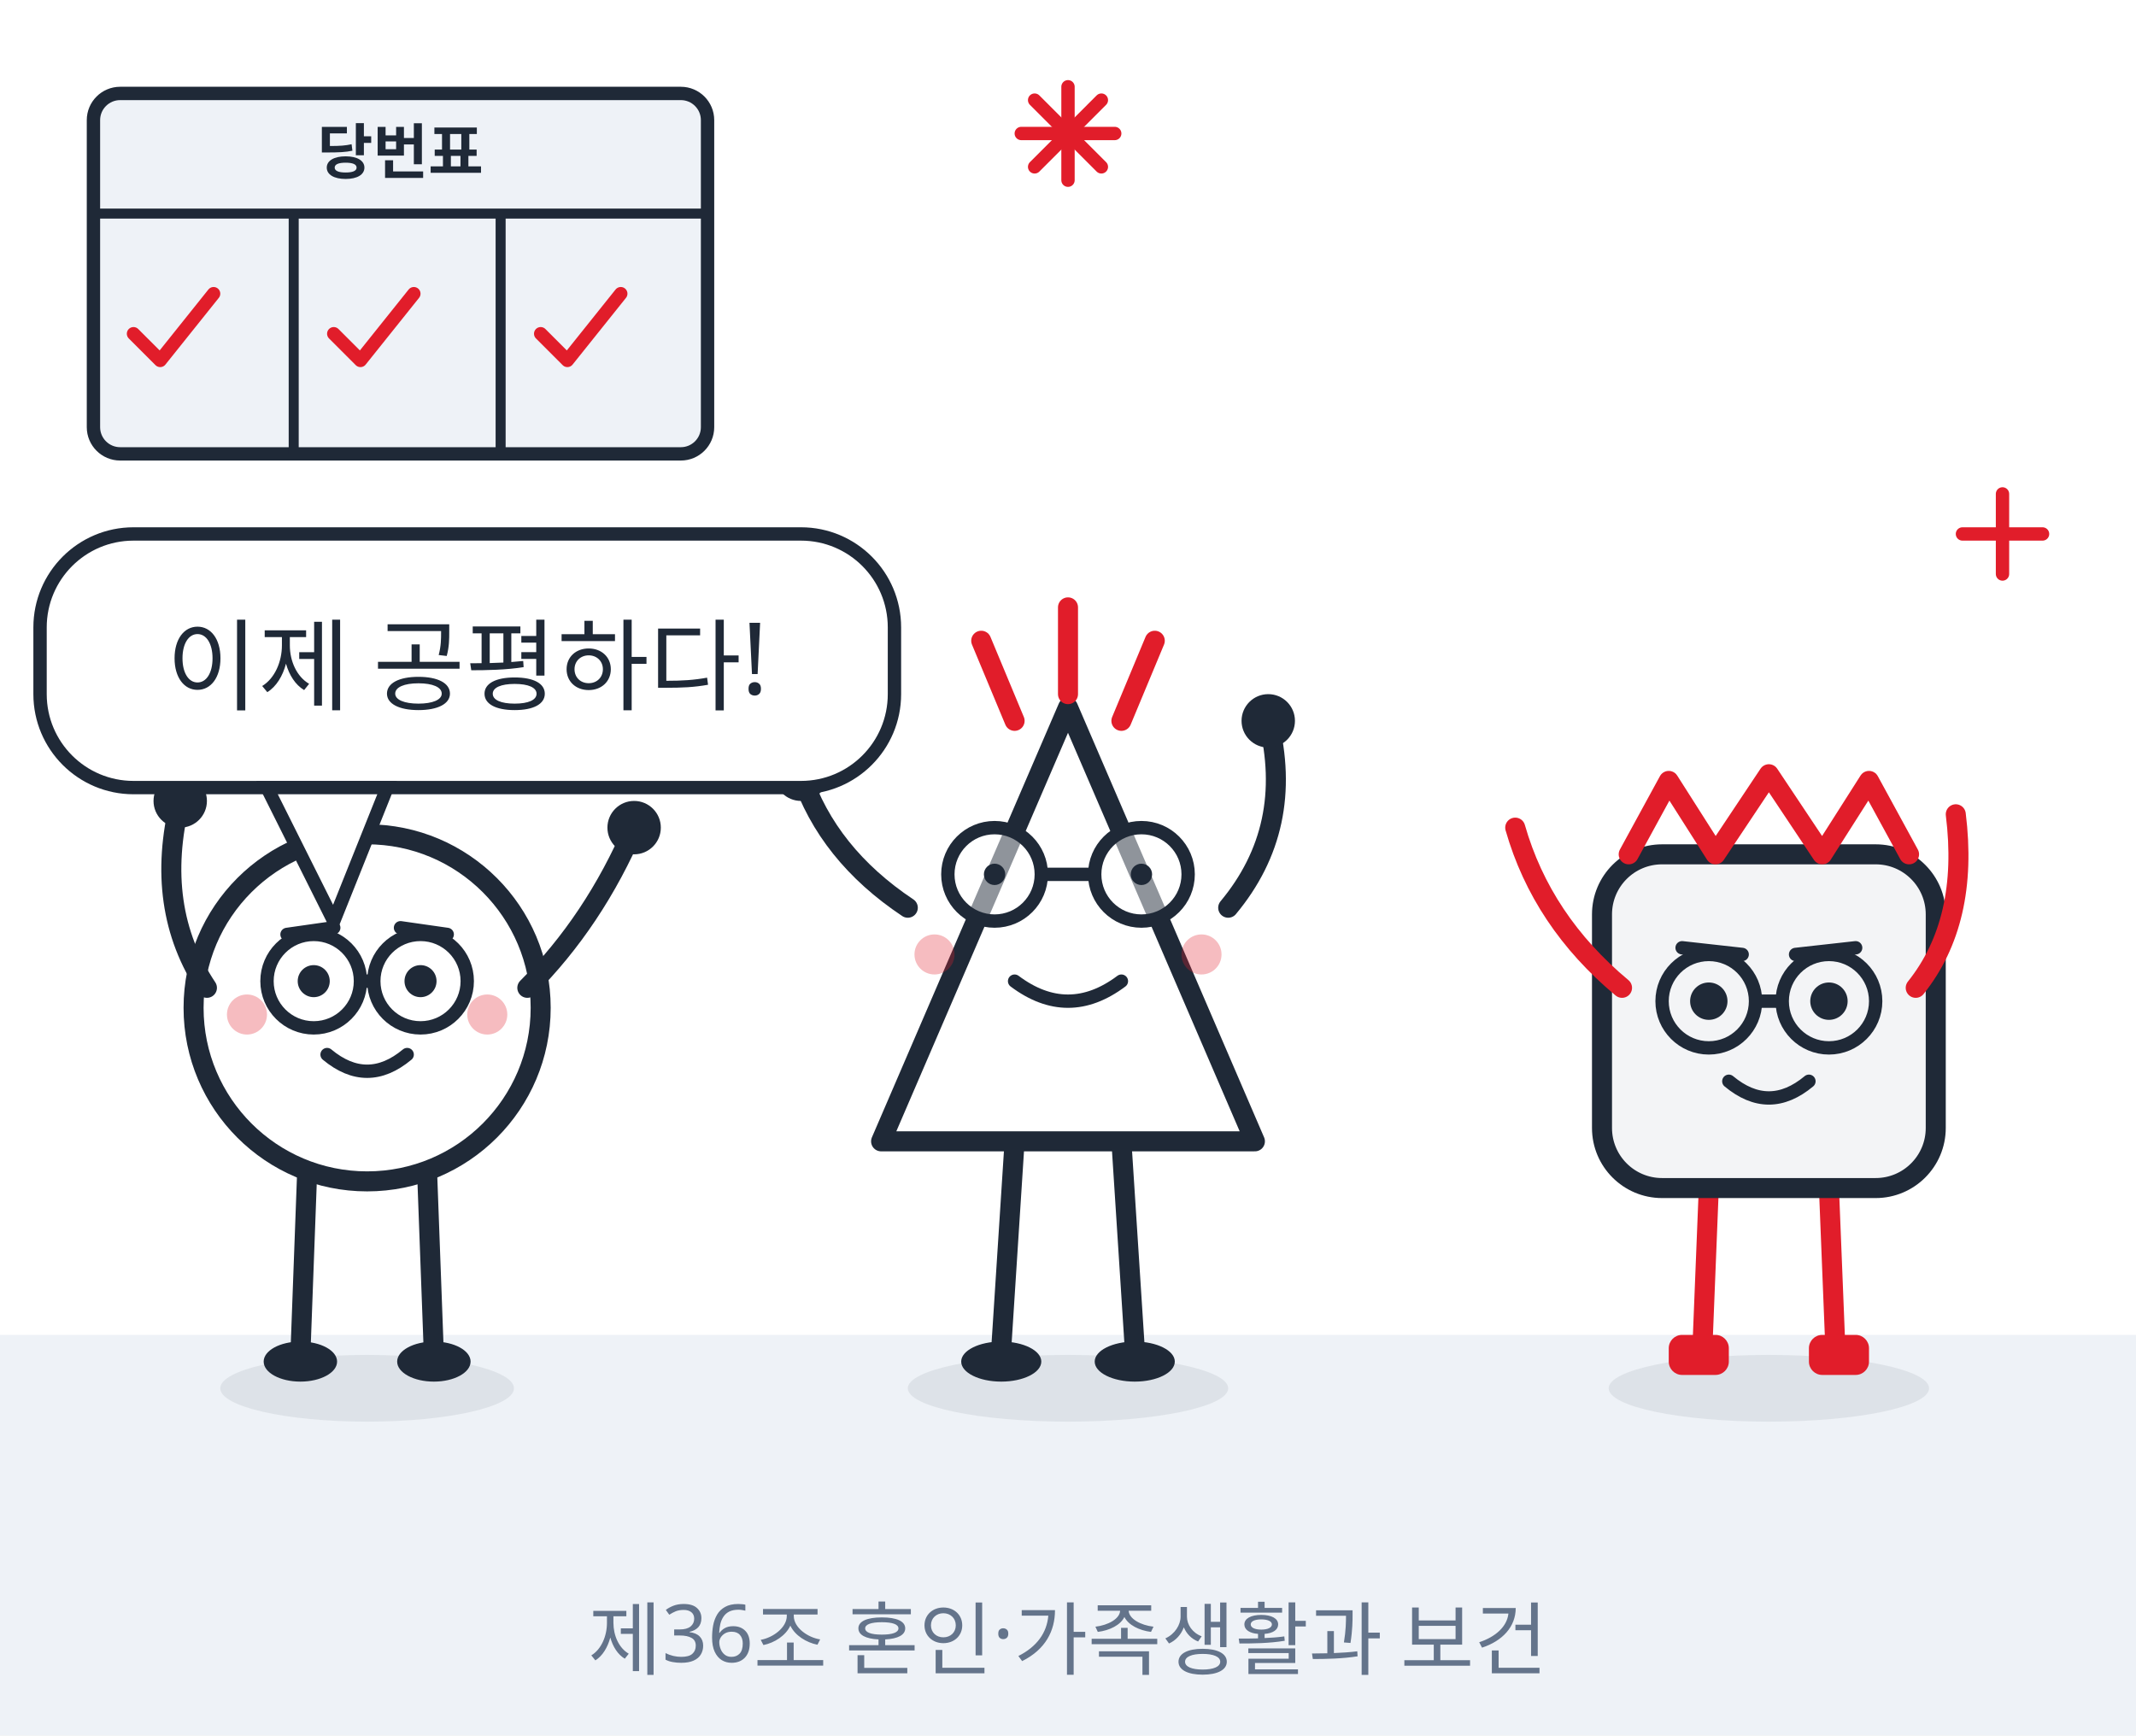
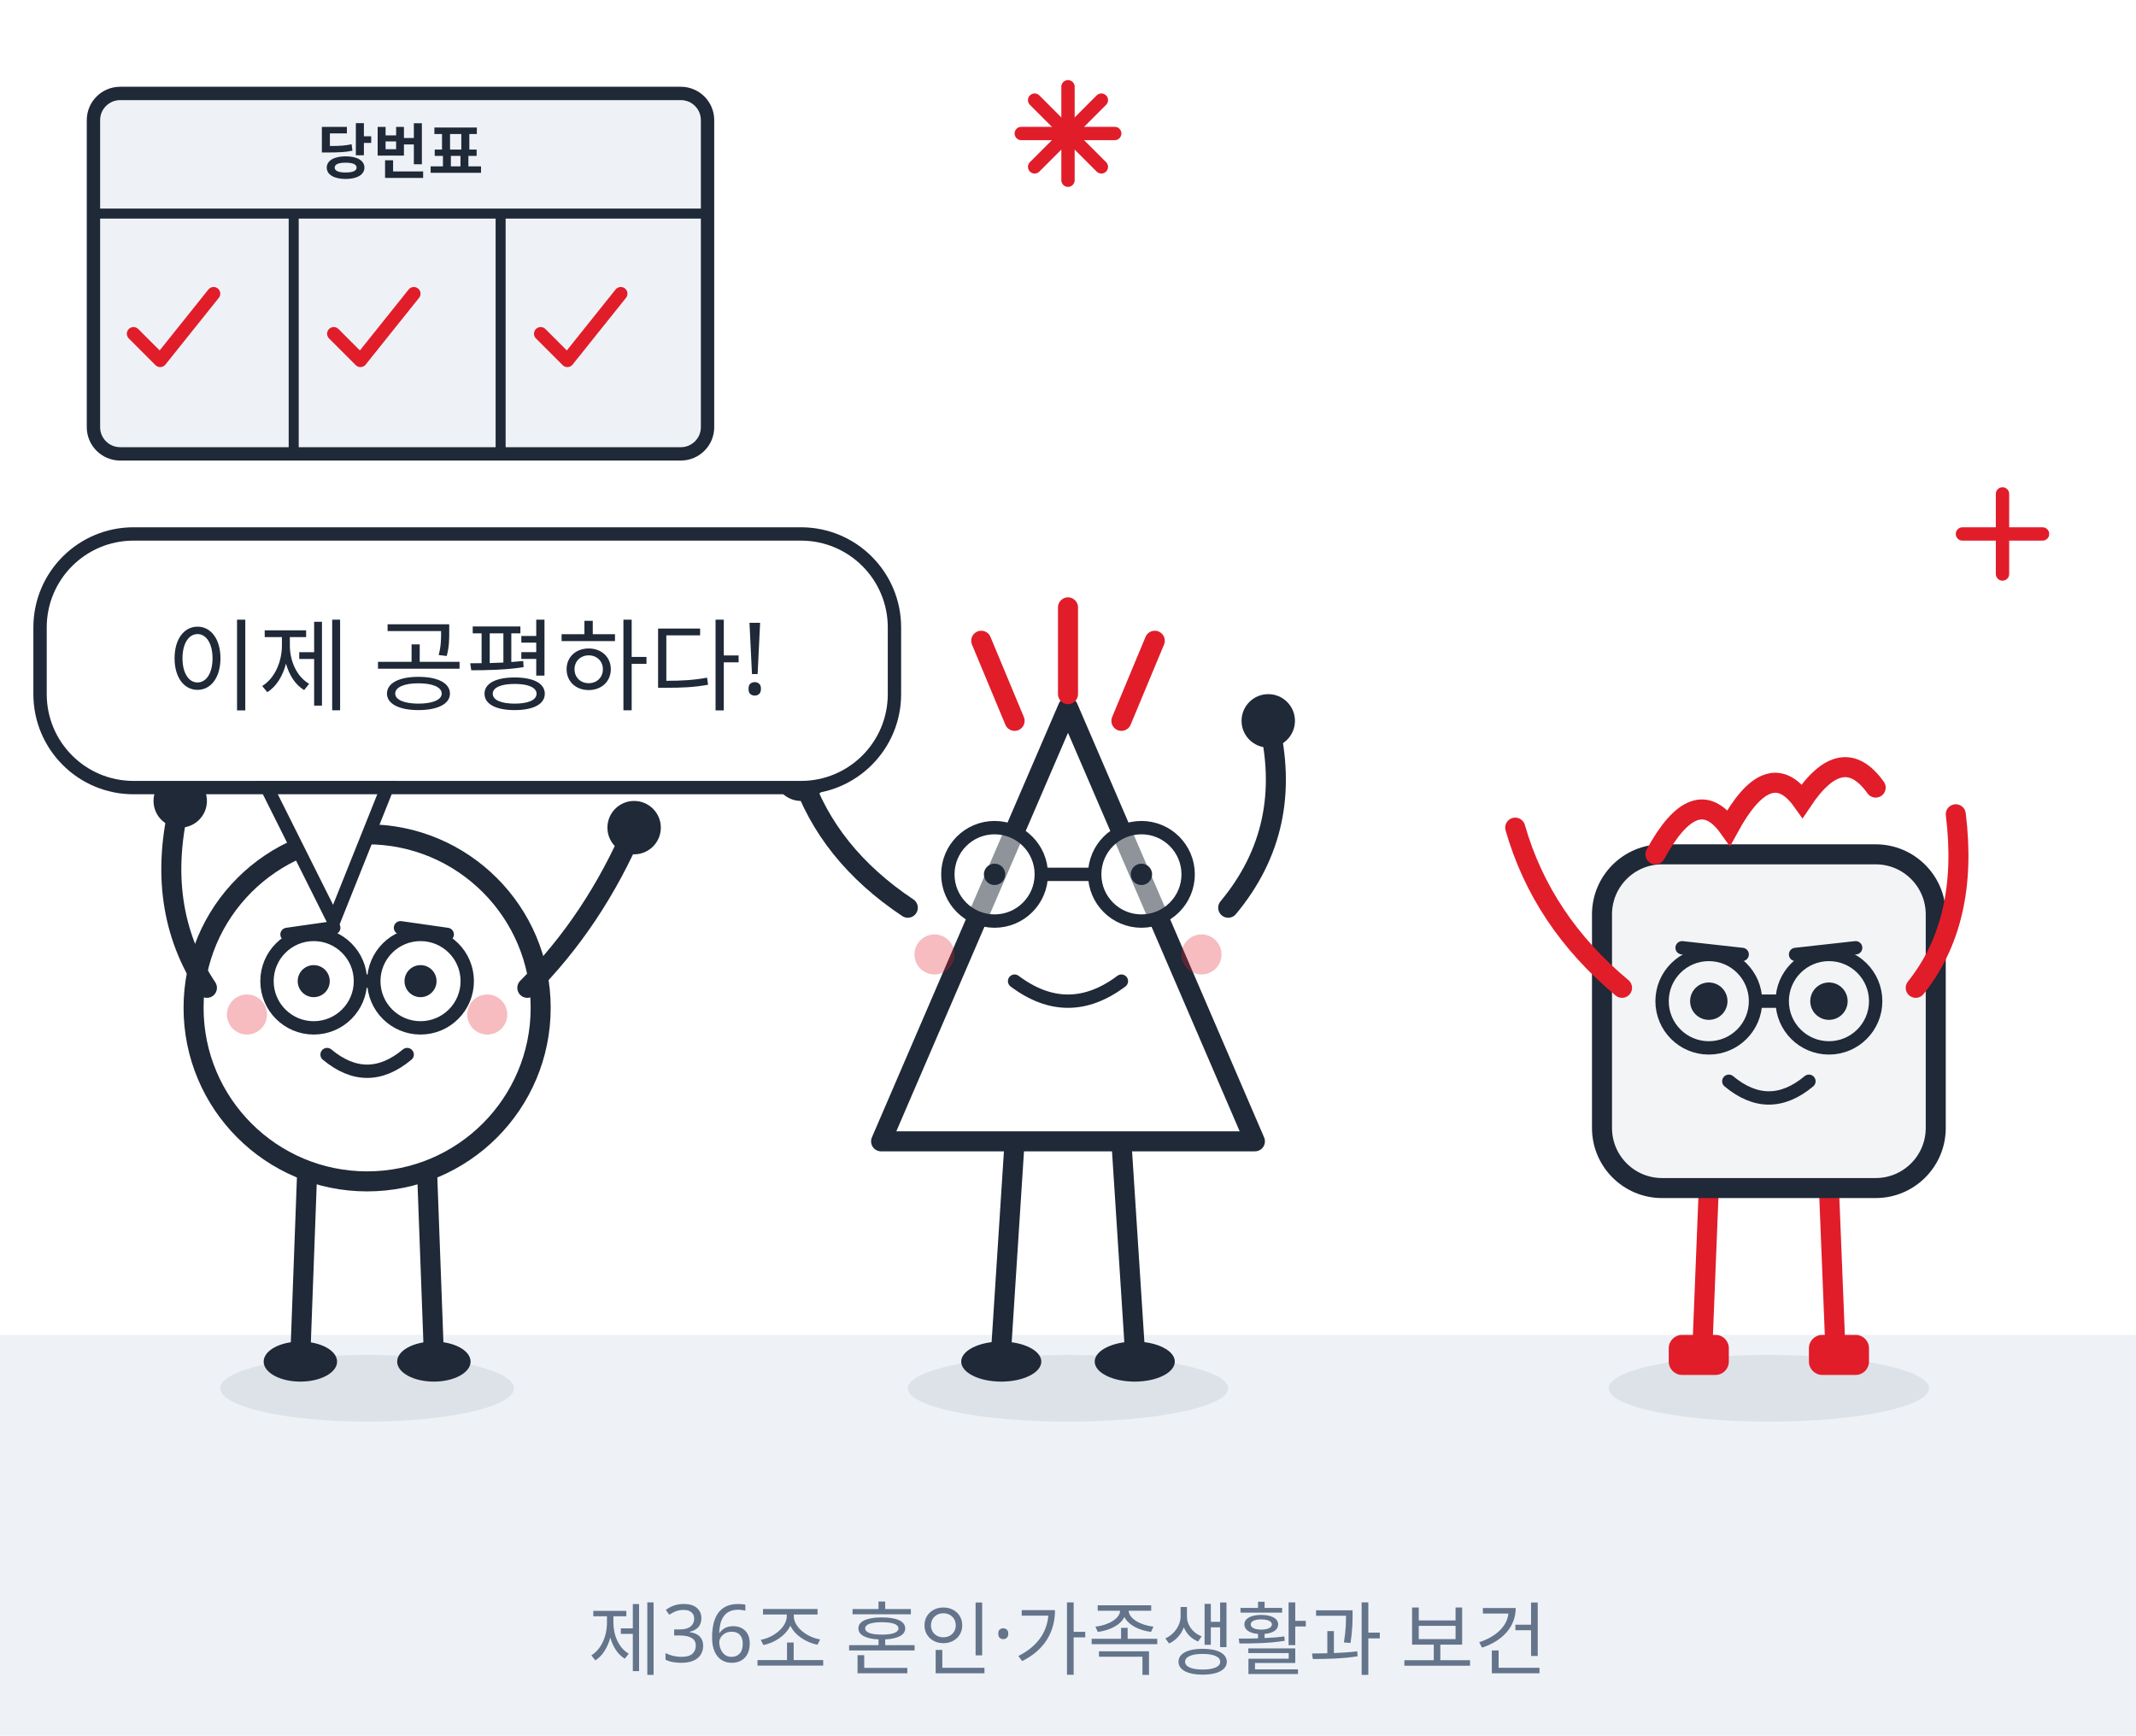
<svg xmlns="http://www.w3.org/2000/svg" viewBox="0 0 320 260" role="img" aria-label="셋이 당번표를 완성하고 하이파이브 하는 장면">
  <rect width="320" height="260" fill="#ffffff" />
  <rect y="200" width="320" height="60" fill="#eef2f7" />
  <rect x="14" y="14" width="92" height="54" rx="4" fill="#eef2f7" stroke="#1f2937" stroke-width="2" />
  <text x="60" y="26" text-anchor="middle" font-family="'Pretendard', sans-serif" font-size="9" font-weight="bold" fill="#1f2937">당번표</text>
  <line x1="14" y1="32" x2="106" y2="32" stroke="#1f2937" stroke-width="1.5" />
  <line x1="44" y1="32" x2="44" y2="68" stroke="#1f2937" stroke-width="1.5" />
  <line x1="75" y1="32" x2="75" y2="68" stroke="#1f2937" stroke-width="1.5" />
  <path d="M20,50 L24,54 L32,44" stroke="#e11d2a" stroke-width="2" fill="none" stroke-linecap="round" stroke-linejoin="round" />
  <path d="M50,50 L54,54 L62,44" stroke="#e11d2a" stroke-width="2" fill="none" stroke-linecap="round" stroke-linejoin="round" />
  <path d="M81,50 L85,54 L93,44" stroke="#e11d2a" stroke-width="2" fill="none" stroke-linecap="round" stroke-linejoin="round" />
  <g transform="translate(160,20)" stroke="#e11d2a" stroke-width="2" stroke-linecap="round">
    <line x1="0" y1="-7" x2="0" y2="7" />
    <line x1="-7" y1="0" x2="7" y2="0" />
    <line x1="-5" y1="-5" x2="5" y2="5" />
    <line x1="-5" y1="5" x2="5" y2="-5" />
  </g>
  <g transform="translate(300,80)" stroke="#e11d2a" stroke-width="2" stroke-linecap="round">
    <line x1="0" y1="-6" x2="0" y2="6" />
    <line x1="-6" y1="0" x2="6" y2="0" />
  </g>
  <g transform="translate(55,206)">
    <ellipse cx="0" cy="2" rx="22" ry="5" fill="#1f2937" opacity="0.08" />
    <line x1="-9" y1="-30" x2="-10" y2="-3" stroke="#1f2937" stroke-width="3" stroke-linecap="round" />
    <line x1="9" y1="-30" x2="10" y2="-3" stroke="#1f2937" stroke-width="3" stroke-linecap="round" />
    <ellipse cx="-10" cy="-2" rx="5.5" ry="3" fill="#1f2937" />
    <ellipse cx="10" cy="-2" rx="5.5" ry="3" fill="#1f2937" />
    <circle cx="0" cy="-55" r="26" fill="#ffffff" stroke="#1f2937" stroke-width="3" />
    <path d="M -3,-81 Q 4,-92 -2,-97 Q -7,-101 -1,-105" stroke="#e11d2a" stroke-width="3" stroke-linecap="round" fill="none" />
    <path d="M -24,-58 Q -32,-70 -28,-86" stroke="#1f2937" stroke-width="3" stroke-linecap="round" fill="none" />
    <circle cx="-28" cy="-86" r="4" fill="#1f2937" />
    <path d="M 24,-58 Q 34,-68 40,-82" stroke="#1f2937" stroke-width="3" stroke-linecap="round" fill="none" />
    <circle cx="40" cy="-82" r="4" fill="#1f2937" />
    <circle cx="-18" cy="-54" r="3" fill="#e11d2a" opacity="0.3" />
    <circle cx="18" cy="-54" r="3" fill="#e11d2a" opacity="0.3" />
    <g fill="none" stroke="#1f2937" stroke-width="2">
      <circle cx="-8" cy="-59" r="7" />
      <circle cx="8" cy="-59" r="7" />
      <path d="M -1,-59 h2" />
    </g>
    <circle cx="-8" cy="-59" r="2.4" fill="#1f2937" />
    <circle cx="8" cy="-59" r="2.4" fill="#1f2937" />
    <line x1="-12" y1="-66" x2="-5" y2="-67" stroke="#1f2937" stroke-width="2" stroke-linecap="round" />
    <line x1="5" y1="-67" x2="12" y2="-66" stroke="#1f2937" stroke-width="2" stroke-linecap="round" />
    <path d="M -6,-48 Q 0,-43 6,-48" stroke="#1f2937" stroke-width="2" stroke-linecap="round" fill="none" />
  </g>
  <g transform="translate(160,206)">
    <ellipse cx="0" cy="2" rx="24" ry="5" fill="#1f2937" opacity="0.08" />
    <line x1="-8" y1="-35" x2="-10" y2="-4" stroke="#1f2937" stroke-width="3" stroke-linecap="round" />
    <line x1="8" y1="-35" x2="10" y2="-4" stroke="#1f2937" stroke-width="3" stroke-linecap="round" />
    <ellipse cx="-10" cy="-2" rx="6" ry="3" fill="#1f2937" />
    <ellipse cx="10" cy="-2" rx="6" ry="3" fill="#1f2937" />
    <polygon points="0,-100 -28,-35 28,-35" fill="#ffffff" stroke="#1f2937" stroke-width="3" stroke-linejoin="round" />
    <path d="M -8,-98 L -13,-110" stroke="#e11d2a" stroke-width="3" stroke-linecap="round" />
    <path d="M 0,-102 L 0,-115" stroke="#e11d2a" stroke-width="3" stroke-linecap="round" />
    <path d="M 8,-98 L 13,-110" stroke="#e11d2a" stroke-width="3" stroke-linecap="round" />
    <path d="M -24,-70 Q -36,-78 -40,-90" stroke="#1f2937" stroke-width="3" stroke-linecap="round" fill="none" />
    <circle cx="-40" cy="-90" r="4" fill="#1f2937" />
    <path d="M 24,-70 Q 34,-82 30,-98" stroke="#1f2937" stroke-width="3" stroke-linecap="round" fill="none" />
    <circle cx="30" cy="-98" r="4" fill="#1f2937" />
    <circle cx="-11" cy="-75" r="7" fill="#ffffff" fill-opacity="0.5" stroke="#1f2937" stroke-width="2" />
    <circle cx="11" cy="-75" r="7" fill="#ffffff" fill-opacity="0.5" stroke="#1f2937" stroke-width="2" />
    <line x1="-4" y1="-75" x2="4" y2="-75" stroke="#1f2937" stroke-width="2" />
    <circle cx="-11" cy="-75" r="1.6" fill="#1f2937" />
    <circle cx="11" cy="-75" r="1.6" fill="#1f2937" />
    <circle cx="-20" cy="-63" r="3" fill="#e11d2a" opacity="0.3" />
    <circle cx="20" cy="-63" r="3" fill="#e11d2a" opacity="0.3" />
    <path d="M -8,-59 Q 0,-53 8,-59" stroke="#1f2937" stroke-width="2" stroke-linecap="round" fill="none" />
  </g>
  <g transform="translate(265,206)">
    <ellipse cx="0" cy="2" rx="24" ry="5" fill="#1f2937" opacity="0.08" />
    <line x1="-9" y1="-28" x2="-10" y2="-3" stroke="#e11d2a" stroke-width="3" stroke-linecap="round" />
    <line x1="9" y1="-28" x2="10" y2="-3" stroke="#e11d2a" stroke-width="3" stroke-linecap="round" />
    <rect x="-15" y="-6" width="9" height="6" rx="2" fill="#e11d2a" />
    <rect x="6" y="-6" width="9" height="6" rx="2" fill="#e11d2a" />
    <rect x="-25" y="-78" width="50" height="50" rx="9" fill="#f3f4f6" stroke="#1f2937" stroke-width="3" />
-     <polyline points="-21,-78 -15,-89 -8,-78 0,-90 8,-78 15,-89 21,-78" fill="none" stroke="#e11d2a" stroke-width="3" stroke-linejoin="round" stroke-linecap="round" />
+     <path d="M -17,-78 q6,-11 11,-4 q6,-11 11,-4 q6,-9 11,-2" fill="none" stroke="#e11d2a" stroke-width="3" stroke-linecap="round" />
    <path d="M -22,-58 Q -34,-68 -38,-82" stroke="#e11d2a" stroke-width="3" stroke-linecap="round" fill="none" />
    <path d="M 22,-58 Q 30,-68 28,-84" stroke="#e11d2a" stroke-width="3" stroke-linecap="round" fill="none" />
    <g fill="none" stroke="#1f2937" stroke-width="2">
      <circle cx="-9" cy="-56" r="7" />
      <circle cx="9" cy="-56" r="7" />
      <path d="M -2,-56 h4" />
    </g>
    <circle cx="-9" cy="-56" r="2.8" fill="#1f2937" />
    <circle cx="9" cy="-56" r="2.8" fill="#1f2937" />
    <line x1="-13" y1="-64" x2="-4" y2="-63" stroke="#1f2937" stroke-width="2" stroke-linecap="round" />
    <line x1="4" y1="-63" x2="13" y2="-64" stroke="#1f2937" stroke-width="2" stroke-linecap="round" />
    <path d="M -6,-44 Q 0,-39 6,-44" stroke="#1f2937" stroke-width="2" stroke-linecap="round" fill="none" />
  </g>
  <rect x="6" y="80" width="128" height="38" rx="14" fill="#ffffff" stroke="#1f2937" stroke-width="2" />
  <polygon points="40,118 58,118 50,138" fill="#ffffff" stroke="#1f2937" stroke-width="2" />
  <text x="70" y="100" text-anchor="middle" dominant-baseline="middle" font-family="'Pretendard', sans-serif" font-size="15" fill="#1f2937">이제 공평하다!</text>
  <text x="160" y="250" text-anchor="middle" font-family="'Pretendard', sans-serif" font-size="12" fill="#64748b">제36조 혼인·가족생활과 보건</text>
</svg>
